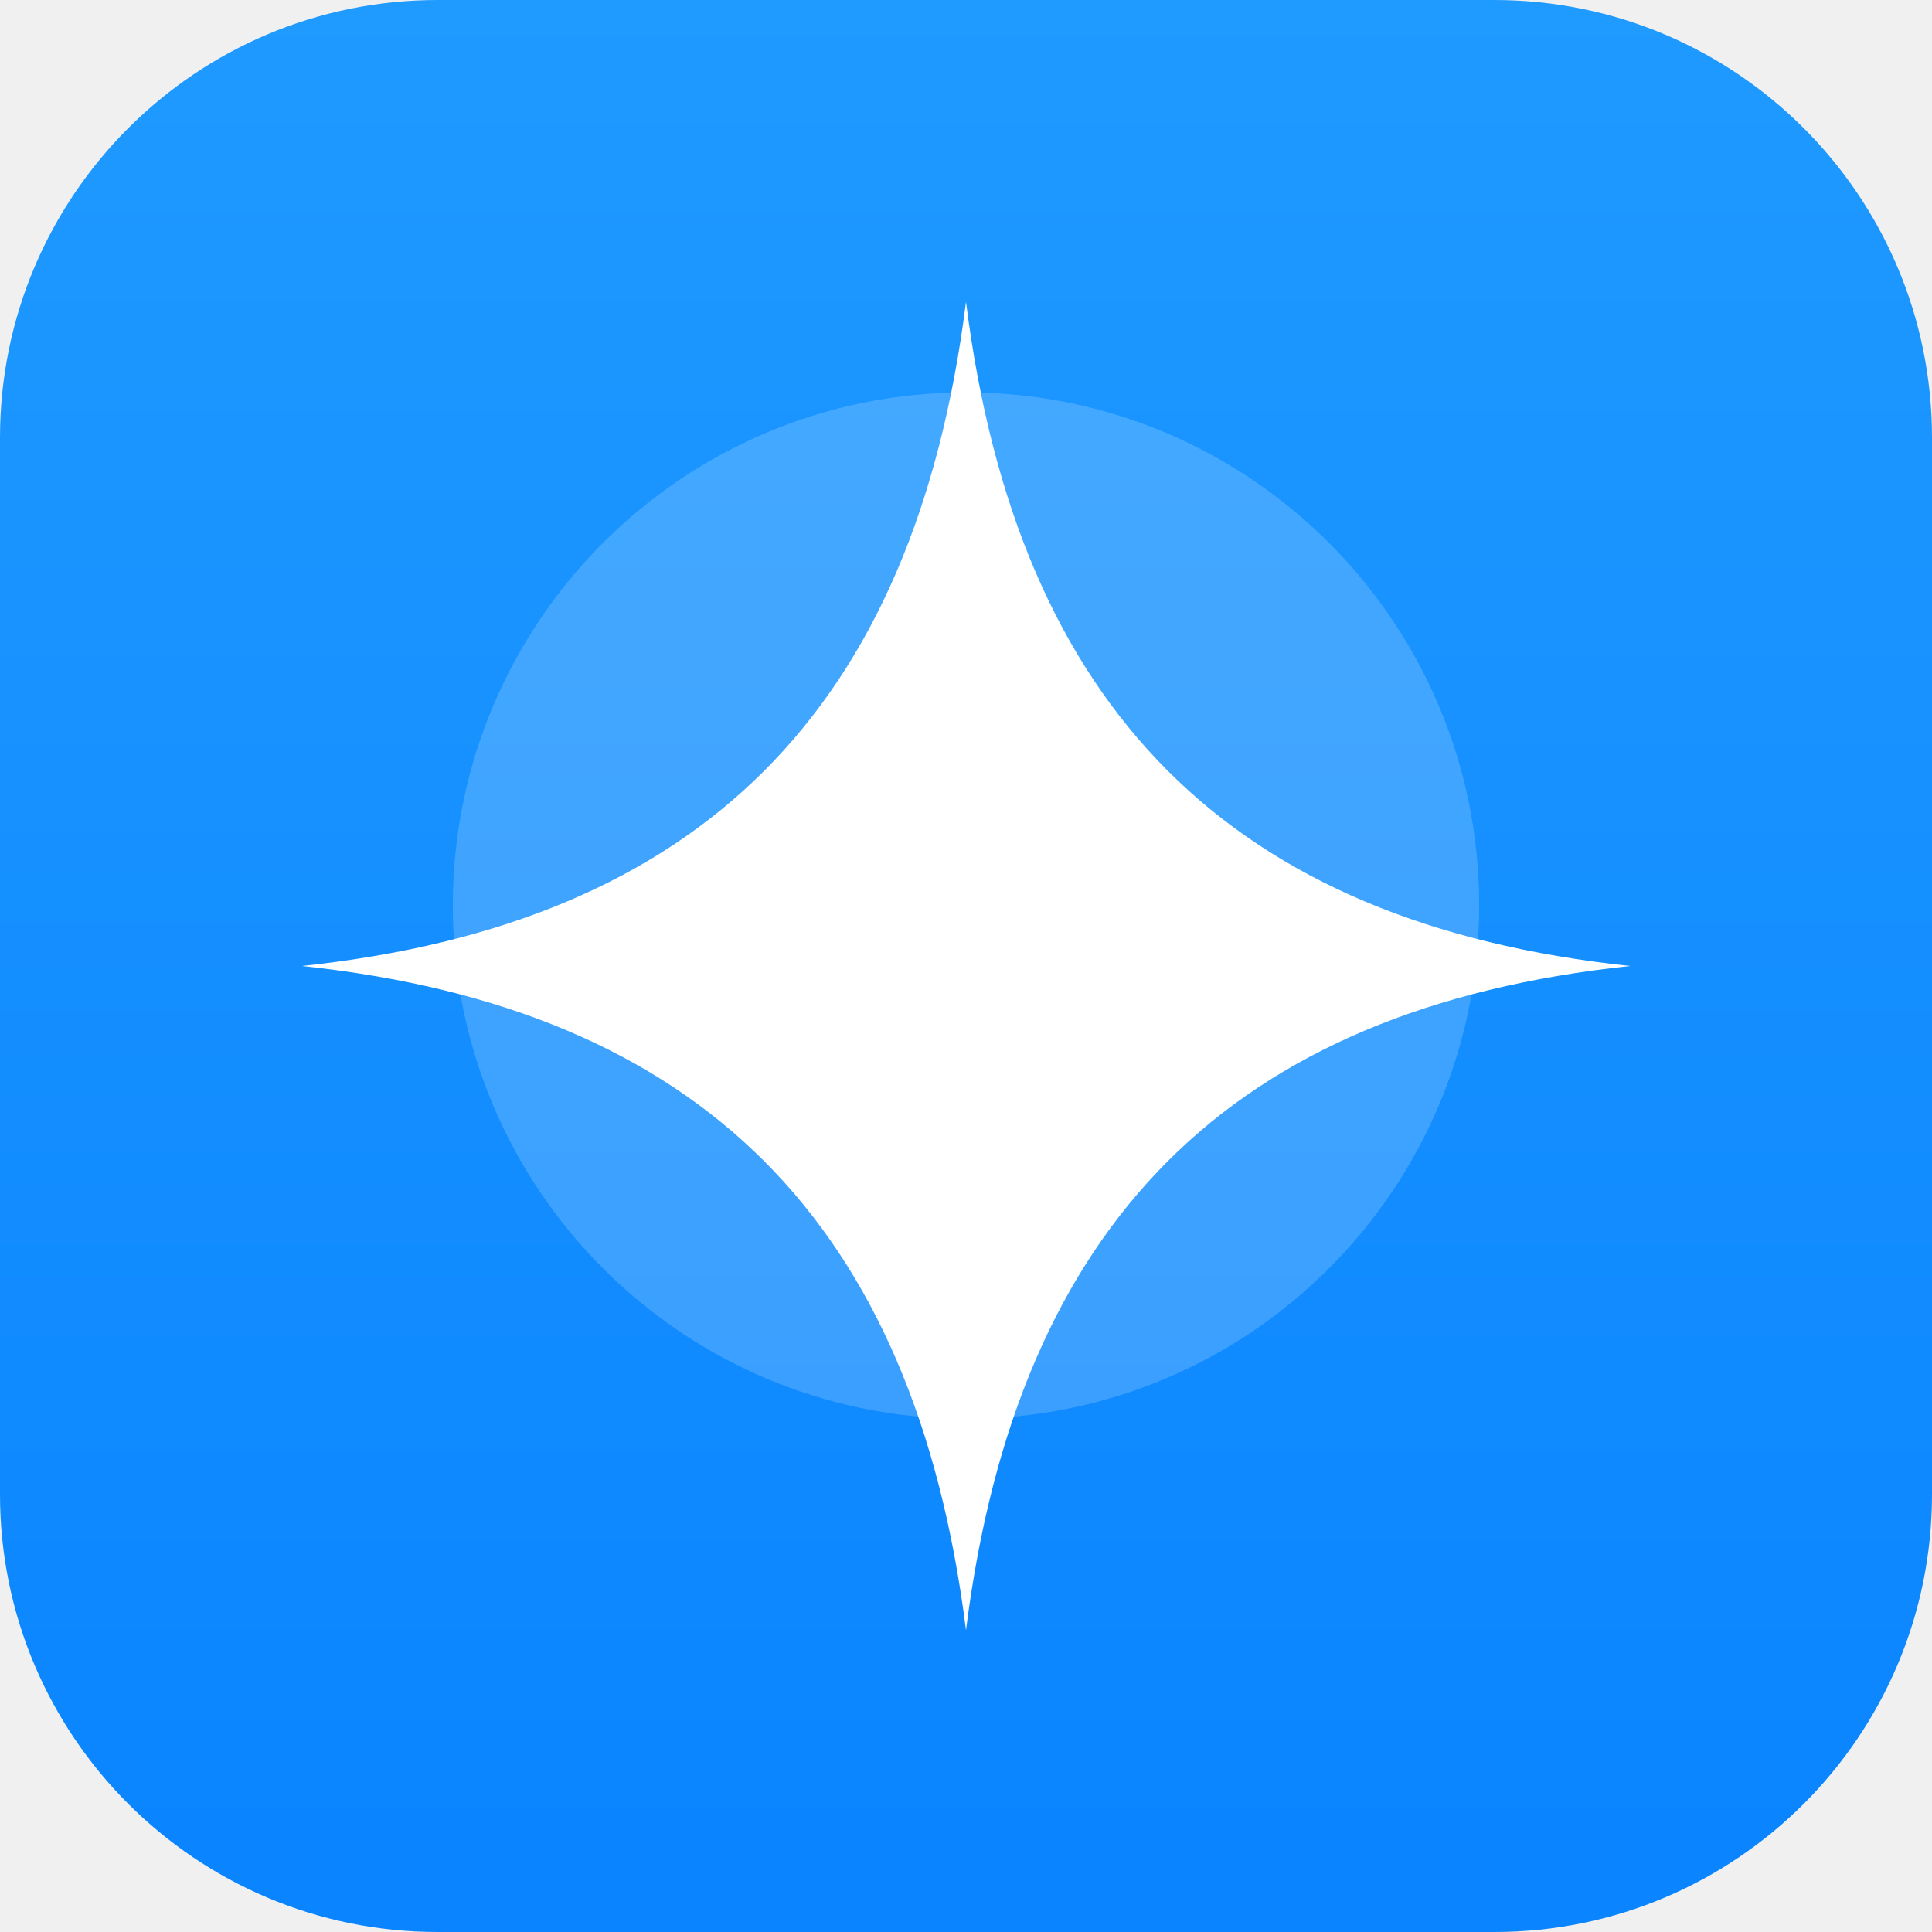
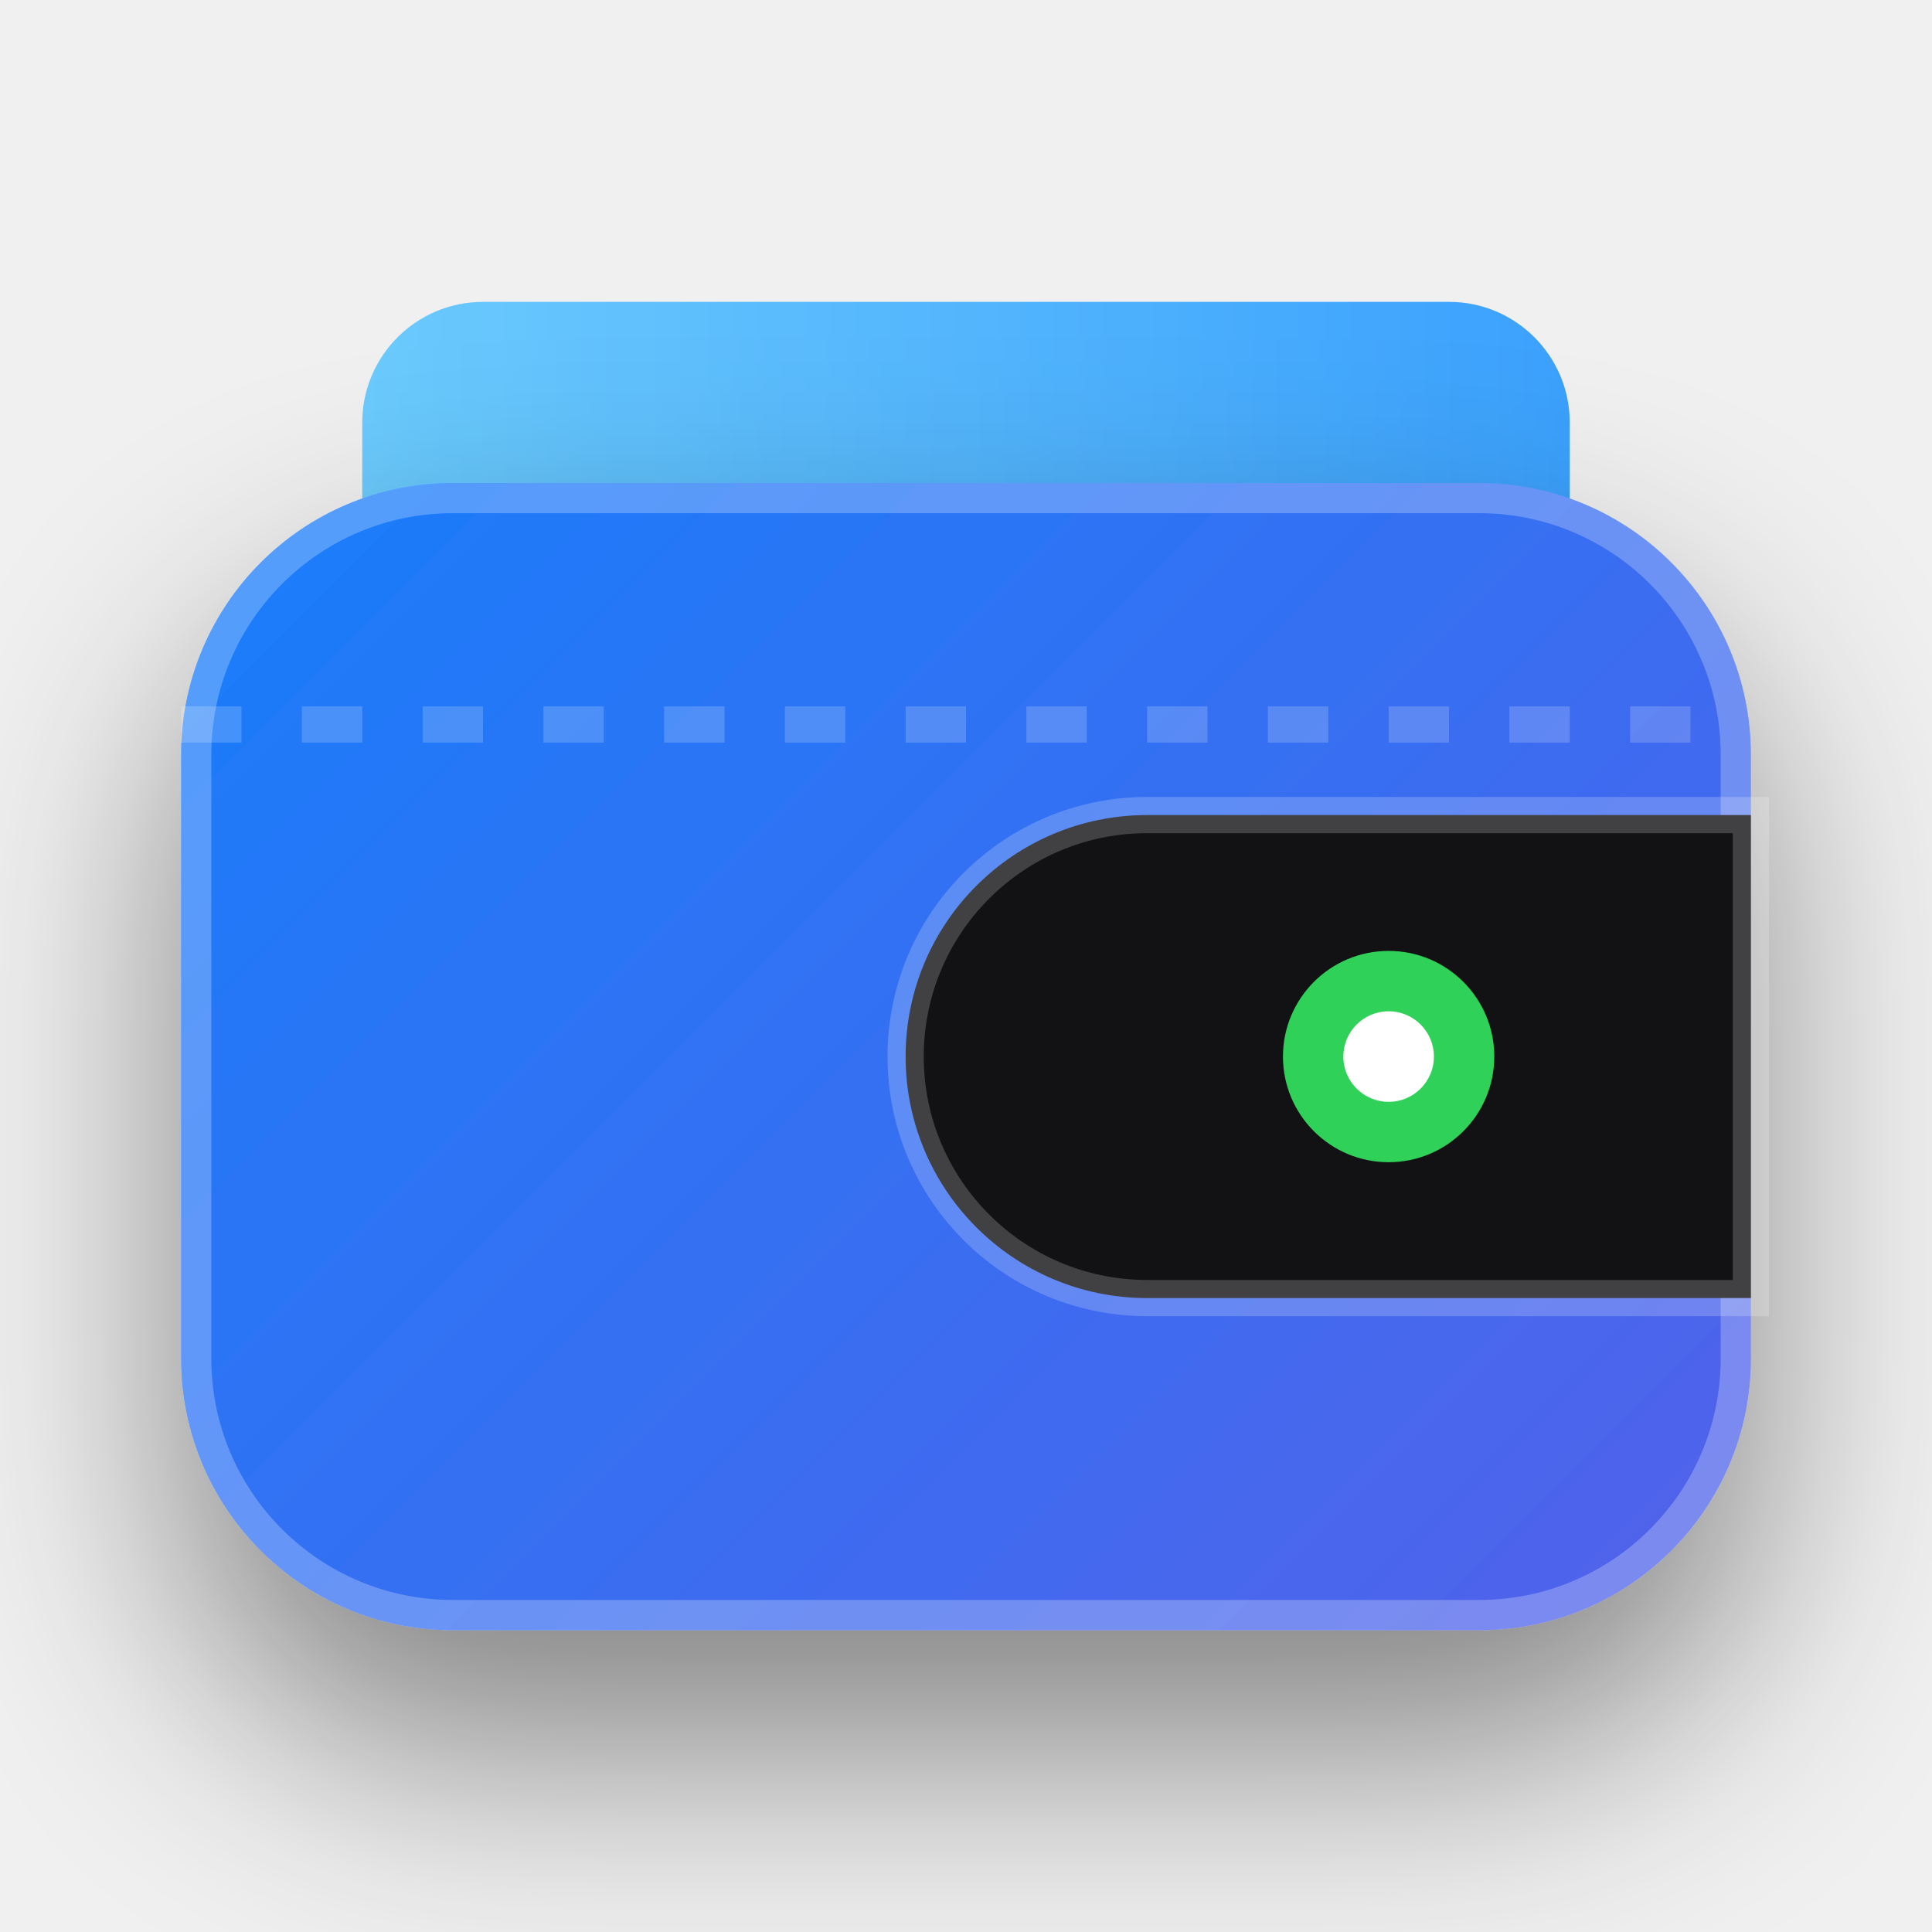
- <svg xmlns="http://www.w3.org/2000/svg" viewBox="0 0 64 64">
+ <svg xmlns="http://www.w3.org/2000/svg" viewBox="0 0 64 64" fill="none">
  <defs>
-     <linearGradient id="bg" x1="0" y1="0" x2="0" y2="1">
-       <stop offset="0" stop-color="#1f9aff" />
-       <stop offset="1" stop-color="#0a84ff" />
+     <linearGradient id="app-bg" x1="0" y1="0" x2="64" y2="64" gradientUnits="userSpaceOnUse">
+       <stop offset="0%" stop-color="#0A84FF" />
+       <stop offset="100%" stop-color="#5E5CE6" />
    </linearGradient>
+     <linearGradient id="card-top" x1="0" y1="0" x2="64" y2="0" gradientUnits="userSpaceOnUse">
+       <stop offset="0%" stop-color="#64D2FF" />
+       <stop offset="100%" stop-color="#0A84FF" />
+     </linearGradient>
+     <filter id="shadow" x="0" y="4" width="64" height="60" filterUnits="userSpaceOnUse" color-interpolation-filters="sRGB">
+       <feDropShadow dx="0" dy="4" stdDeviation="4" flood-color="#000000" flood-opacity="0.45" />
+     </filter>
  </defs>
-   <rect width="64" height="64" rx="14.5" fill="url(#bg)" />
-   <circle cx="32" cy="30" r="17" fill="#ffffff" opacity="0.18" />
-   <path d="M32 10c1.7 13.5 8.8 20.6 22 22v0c-13.2 1.4-20.3 8.5-22 22v0c-1.7-13.5-8.8-20.6-22-22v0c13.2-1.4 20.3-8.5 22-22Z" fill="#ffffff" />
+   <rect x="12" y="10" width="40" height="12" rx="4" fill="url(#card-top)" opacity="0.85" />
+   <rect x="6" y="16" width="52" height="38" rx="9" fill="url(#app-bg)" filter="url(#shadow)" />
+   <rect x="6.5" y="16.5" width="51" height="37" rx="8.5" stroke="rgba(255,255,255,0.25)" stroke-width="1" />
+   <path d="M6 24h52" stroke="rgba(255,255,255,0.18)" stroke-width="1.2" stroke-dasharray="2 2" />
+   <path d="M38 27h20v16H38a8 8 0 0 1 0-16Z" fill="#121214" stroke="rgba(255,255,255,0.2)" stroke-width="1.2" />
+   <circle cx="46" cy="35" r="3.5" fill="#30D158" />
+   <circle cx="46" cy="35" r="1.5" fill="#FFFFFF" />
</svg>
